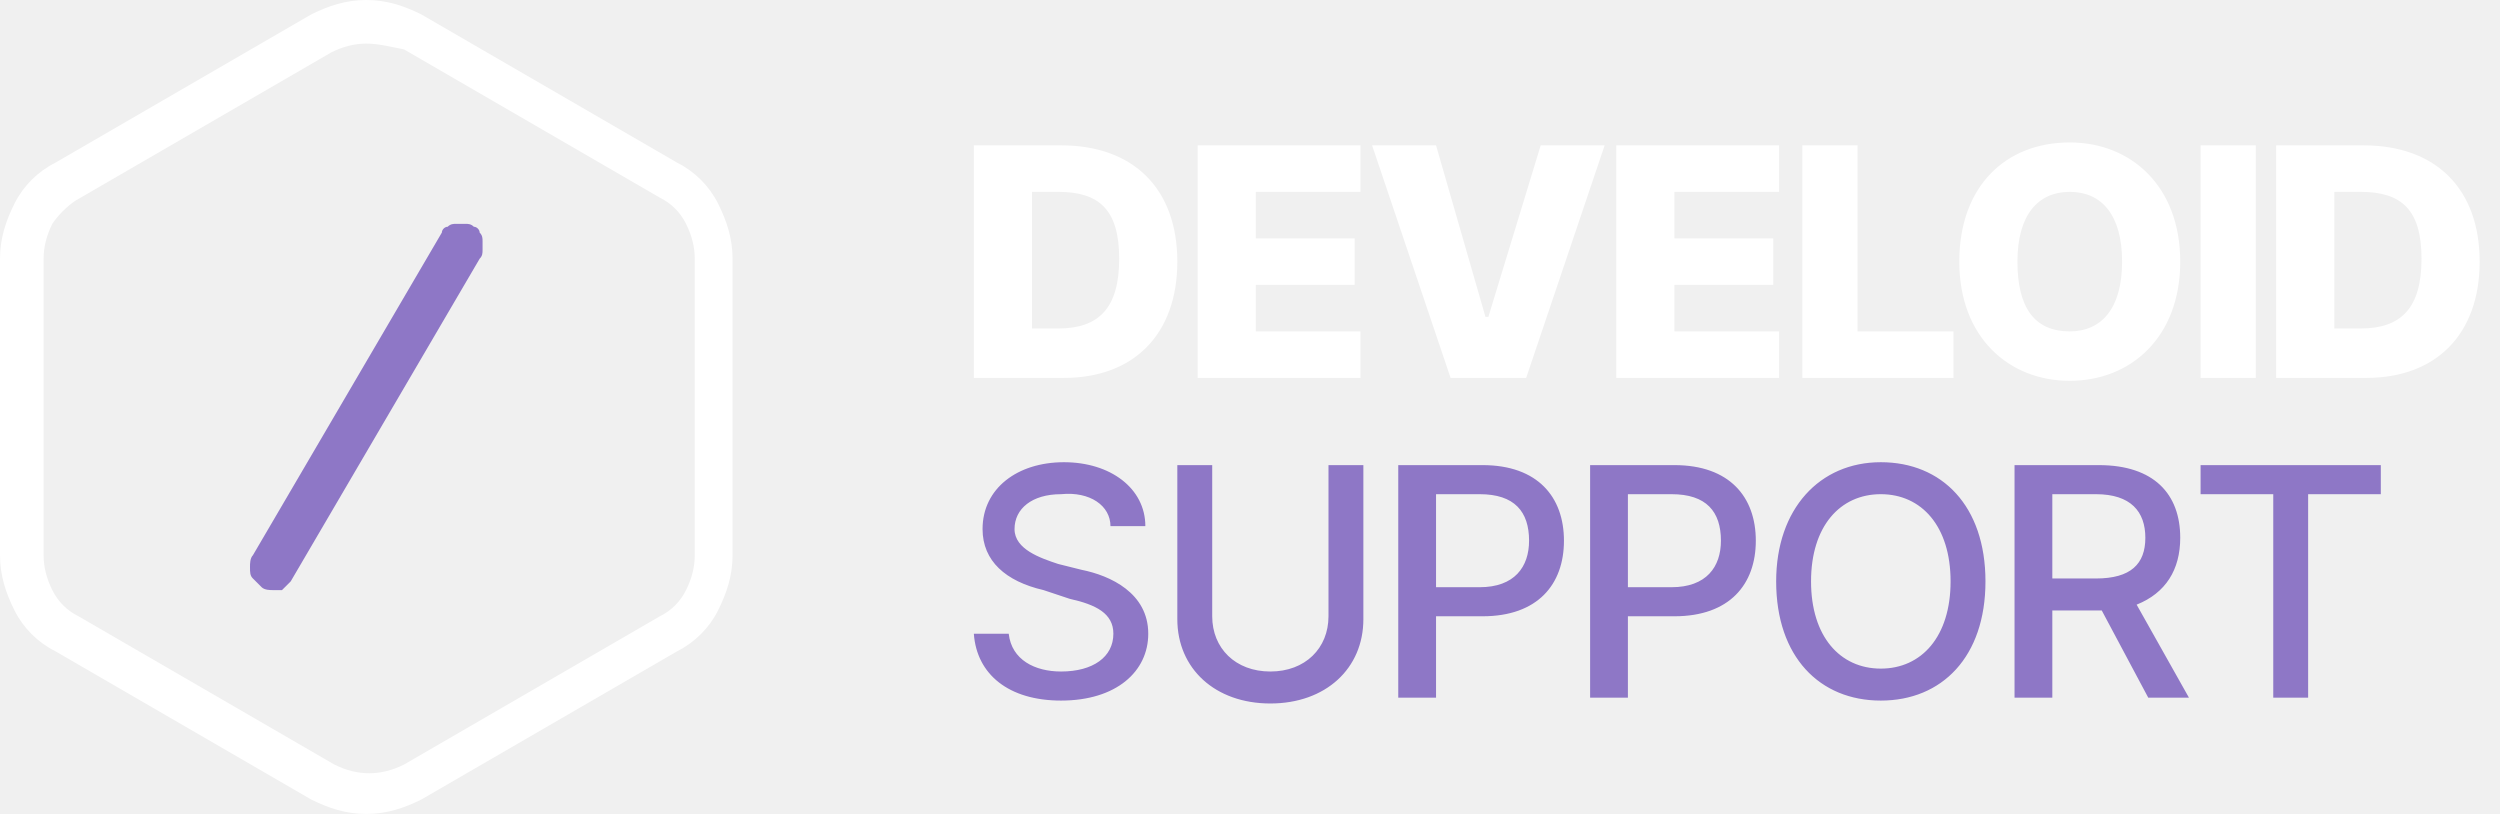
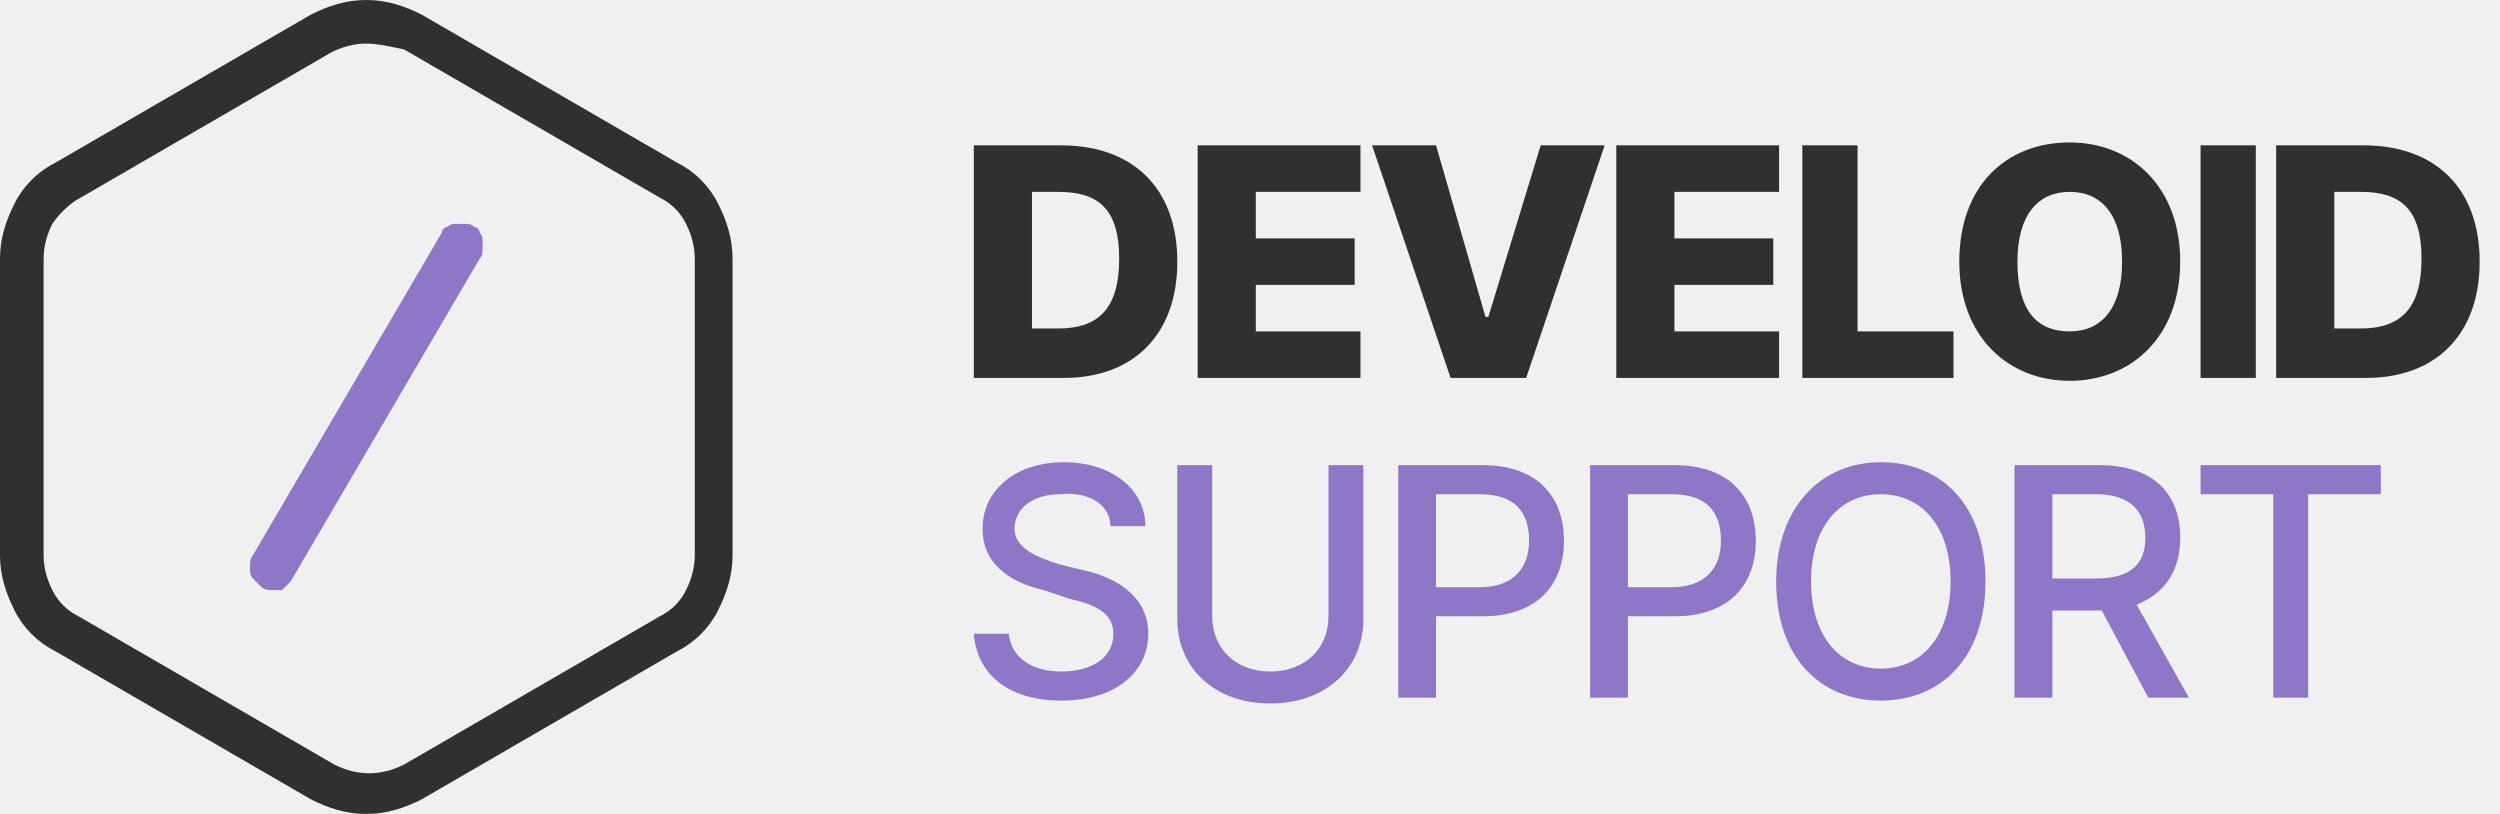
<svg xmlns="http://www.w3.org/2000/svg" version="1.1" id="레이어_1" x="0px" y="0px" viewBox="0 0 86 28" style="enable-background:new 0 0 86 28;" xml:space="preserve">
  <style type="text/css">
- 	.st0{fill:#FFFFFF;}
+ 	.st0{fill:#303030;}
	.st1{fill:#8E77C6;}
</style>
-   <path class="st0" d="M36.6,13c2.4,0,3.9-1.5,3.9-4c0-2.5-1.5-4-4-4h-3v8H36.6z M35.5,11.4V6.6h0.9c1.4,0,2.1,0.6,2.1,2.3  c0,1.7-0.7,2.4-2.1,2.4H35.5z M41.2,13h5.6v-1.6h-3.6V9.8h3.4V8.2h-3.4V6.6h3.6V5h-5.6V13z M49.4,5h-2.2l2.7,8h2.6l2.7-8H53  l-1.8,5.9h-0.1L49.4,5z M55.6,13h5.6v-1.6h-3.6V9.8h3.4V8.2h-3.4V6.6h3.6V5h-5.6V13z M61.9,13h5.3v-1.6h-3.3V5h-1.9V13z M75,9  c0-2.6-1.7-4.1-3.8-4.1c-2.2,0-3.8,1.5-3.8,4.1c0,2.6,1.7,4.1,3.8,4.1C73.3,13.1,75,11.6,75,9z M73,9c0,1.6-0.7,2.4-1.8,2.4  c-1.2,0-1.8-0.8-1.8-2.4c0-1.6,0.7-2.4,1.8-2.4C72.3,6.6,73,7.4,73,9z M77.6,5h-1.9v8h1.9V5z M81.4,13c2.4,0,3.9-1.5,3.9-4  c0-2.5-1.5-4-4-4h-3v8H81.4z M80.3,11.4V6.6h0.9c1.4,0,2.1,0.6,2.1,2.3c0,1.7-0.7,2.4-2.1,2.4H80.3z" />
-   <path class="st1" d="M38.2,18.1h1.2c0-1.3-1.2-2.2-2.8-2.2c-1.6,0-2.8,0.9-2.8,2.3c0,1.1,0.8,1.8,2.1,2.1l0.9,0.3  c0.9,0.2,1.5,0.5,1.5,1.2c0,0.8-0.7,1.3-1.8,1.3c-0.9,0-1.7-0.4-1.8-1.3h-1.2c0.1,1.4,1.2,2.3,3,2.3c1.9,0,3-1,3-2.3  c0-1.4-1.3-2-2.3-2.2l-0.8-0.2c-0.6-0.2-1.5-0.5-1.5-1.2c0-0.7,0.6-1.2,1.6-1.2C37.5,16.9,38.2,17.4,38.2,18.1z M45.7,16v5.2  c0,1.1-0.8,1.9-2,1.9c-1.2,0-2-0.8-2-1.9V16h-1.2v5.3c0,1.7,1.3,2.9,3.2,2.9c1.9,0,3.2-1.2,3.2-2.9V16H45.7z M48.2,24h1.2v-2.8H51  c1.9,0,2.8-1.1,2.8-2.6c0-1.5-0.9-2.6-2.8-2.6h-2.9V24z M49.4,20.2V17h1.5c1.2,0,1.7,0.6,1.7,1.6c0,0.9-0.5,1.6-1.7,1.6H49.4z   M54.8,24H56v-2.8h1.6c1.9,0,2.8-1.1,2.8-2.6c0-1.5-0.9-2.6-2.8-2.6h-2.9V24z M56,20.2V17h1.5c1.2,0,1.7,0.6,1.7,1.6  c0,0.9-0.5,1.6-1.7,1.6H56z M68.3,20c0-2.6-1.5-4.1-3.6-4.1c-2.1,0-3.6,1.6-3.6,4.1c0,2.6,1.5,4.1,3.6,4.1  C66.8,24.1,68.3,22.6,68.3,20z M67.1,20c0,1.9-1,3-2.4,3c-1.4,0-2.4-1.1-2.4-3s1-3,2.4-3C66.1,17,67.1,18.1,67.1,20z M69.4,24h1.2  v-3h1.7l1.6,3h1.4l-1.8-3.2c1-0.4,1.5-1.2,1.5-2.3c0-1.5-0.9-2.5-2.8-2.5h-2.9V24z M70.6,19.9V17h1.5c1.2,0,1.7,0.6,1.7,1.5  c0,0.9-0.5,1.4-1.7,1.4H70.6z M75.7,17h2.5v7h1.2v-7h2.5v-1h-6.2V17z" />
-   <path class="st0" d="M12.6,28c-0.7,0-1.3-0.2-1.9-0.5l-8.8-5.1c-0.6-0.3-1.1-0.8-1.4-1.4S0,19.8,0,19.1V8.9C0,8.2,0.2,7.6,0.5,7  s0.8-1.1,1.4-1.4l8.8-5.1C11.3,0.2,11.9,0,12.6,0c0.7,0,1.3,0.2,1.9,0.5l8.8,5.1c0.6,0.3,1.1,0.8,1.4,1.4s0.5,1.2,0.5,1.9v10.2  c0,0.7-0.2,1.3-0.5,1.9s-0.8,1.1-1.4,1.4l-8.8,5.1C13.9,27.8,13.3,28,12.6,28z M12.6,1.5c-0.4,0-0.8,0.1-1.2,0.3L2.6,6.9  C2.3,7.1,2,7.4,1.8,7.7C1.6,8.1,1.5,8.5,1.5,8.9v10.2c0,0.4,0.1,0.8,0.3,1.2s0.5,0.7,0.9,0.9l8.8,5.1c0.4,0.2,0.8,0.3,1.2,0.3  c0.4,0,0.8-0.1,1.2-0.3l8.8-5.1c0.4-0.2,0.7-0.5,0.9-0.9c0.2-0.4,0.3-0.8,0.3-1.2V8.9c0-0.4-0.1-0.8-0.3-1.2  c-0.2-0.4-0.5-0.7-0.9-0.9l-8.8-5.1C13.4,1.6,13,1.5,12.6,1.5z" />
-   <path class="st1" d="M9.4,20.3c-0.1,0-0.3,0-0.4-0.1c-0.1-0.1-0.2-0.2-0.3-0.3c-0.1-0.1-0.1-0.2-0.1-0.4c0-0.1,0-0.3,0.1-0.4L15.2,8  c0-0.1,0.1-0.2,0.2-0.2c0.1-0.1,0.2-0.1,0.3-0.1c0.1,0,0.2,0,0.3,0c0.1,0,0.2,0,0.3,0.1c0.1,0,0.2,0.1,0.2,0.2  c0.1,0.1,0.1,0.2,0.1,0.3c0,0.1,0,0.2,0,0.3c0,0.1,0,0.2-0.1,0.3L10,20c-0.1,0.1-0.2,0.2-0.3,0.3C9.6,20.3,9.5,20.3,9.4,20.3z" />
+   <path class="st0" d="M36.6,13c2.4,0,3.9-1.5,3.9-4s-1.5-4-4-4h-3v8H36.6z M35.5,11.4V6.6h0.9c1.4,0,2.1,0.6,2.1,2.3  s-0.7,2.4-2.1,2.4h-0.9V11.4z M41.2,13h5.6v-1.6h-3.6V9.8h3.4V8.2h-3.4V6.6h3.6V5h-5.6V13z M49.4,5h-2.2l2.7,8h2.6l2.7-8H53  l-1.8,5.9h-0.1L49.4,5z M55.6,13h5.6v-1.6h-3.6V9.8H61V8.2h-3.4V6.6h3.6V5h-5.6V13z M61.9,13h5.3v-1.6h-3.3V5H62v8H61.9z M75,9  c0-2.6-1.7-4.1-3.8-4.1c-2.2,0-3.8,1.5-3.8,4.1s1.7,4.1,3.8,4.1S75,11.6,75,9z M73,9c0,1.6-0.7,2.4-1.8,2.4c-1.2,0-1.8-0.8-1.8-2.4  s0.7-2.4,1.8-2.4S73,7.4,73,9z M77.6,5h-1.9v8h1.9V5z M81.4,13c2.4,0,3.9-1.5,3.9-4s-1.5-4-4-4h-3v8H81.4z M80.3,11.4V6.6h0.9  c1.4,0,2.1,0.6,2.1,2.3s-0.7,2.4-2.1,2.4h-0.9V11.4z" />
+   <path class="st1" d="M38.2,18.1h1.2c0-1.3-1.2-2.2-2.8-2.2s-2.8,0.9-2.8,2.3c0,1.1,0.8,1.8,2.1,2.1l0.9,0.3c0.9,0.2,1.5,0.5,1.5,1.2  c0,0.8-0.7,1.3-1.8,1.3c-0.9,0-1.7-0.4-1.8-1.3h-1.2c0.1,1.4,1.2,2.3,3,2.3c1.9,0,3-1,3-2.3c0-1.4-1.3-2-2.3-2.2l-0.8-0.2  c-0.6-0.2-1.5-0.5-1.5-1.2s0.6-1.2,1.6-1.2C37.5,16.9,38.2,17.4,38.2,18.1z M45.7,16v5.2c0,1.1-0.8,1.9-2,1.9s-2-0.8-2-1.9V16h-1.2  v5.3c0,1.7,1.3,2.9,3.2,2.9s3.2-1.2,3.2-2.9V16H45.7z M48.2,24h1.2v-2.8H51c1.9,0,2.8-1.1,2.8-2.6S52.9,16,51,16h-2.9v8H48.2z   M49.4,20.2V17h1.5c1.2,0,1.7,0.6,1.7,1.6c0,0.9-0.5,1.6-1.7,1.6H49.4z M54.8,24H56v-2.8h1.6c1.9,0,2.8-1.1,2.8-2.6S59.5,16,57.6,16  h-2.9v8H54.8z M56,20.2V17h1.5c1.2,0,1.7,0.6,1.7,1.6c0,0.9-0.5,1.6-1.7,1.6H56z M68.3,20c0-2.6-1.5-4.1-3.6-4.1s-3.6,1.6-3.6,4.1  c0,2.6,1.5,4.1,3.6,4.1S68.3,22.6,68.3,20z M67.1,20c0,1.9-1,3-2.4,3s-2.4-1.1-2.4-3s1-3,2.4-3S67.1,18.1,67.1,20z M69.4,24h1.2v-3  h1.7l1.6,3h1.4l-1.8-3.2c1-0.4,1.5-1.2,1.5-2.3c0-1.5-0.9-2.5-2.8-2.5h-2.9v8H69.4z M70.6,19.9V17h1.5c1.2,0,1.7,0.6,1.7,1.5  s-0.5,1.4-1.7,1.4H70.6z M75.7,17h2.5v7h1.2v-7h2.5v-1h-6.2V17z" />
+   <path class="st0" d="M12.6,28c-0.7,0-1.3-0.2-1.9-0.5l-8.8-5.1c-0.6-0.3-1.1-0.8-1.4-1.4S0,19.8,0,19.1V8.9C0,8.2,0.2,7.6,0.5,7  s0.8-1.1,1.4-1.4l8.8-5.1C11.3,0.2,11.9,0,12.6,0c0.7,0,1.3,0.2,1.9,0.5l8.8,5.1c0.6,0.3,1.1,0.8,1.4,1.4s0.5,1.2,0.5,1.9v10.2  c0,0.7-0.2,1.3-0.5,1.9s-0.8,1.1-1.4,1.4l-8.8,5.1C13.9,27.8,13.3,28,12.6,28z M12.6,1.5c-0.4,0-0.8,0.1-1.2,0.3L2.6,6.9  C2.3,7.1,2,7.4,1.8,7.7C1.6,8.1,1.5,8.5,1.5,8.9v10.2c0,0.4,0.1,0.8,0.3,1.2s0.5,0.7,0.9,0.9l8.8,5.1c0.4,0.2,0.8,0.3,1.2,0.3  s0.8-0.1,1.2-0.3l8.8-5.1c0.4-0.2,0.7-0.5,0.9-0.9c0.2-0.4,0.3-0.8,0.3-1.2V8.9c0-0.4-0.1-0.8-0.3-1.2c-0.2-0.4-0.5-0.7-0.9-0.9  l-8.8-5.1C13.4,1.6,13,1.5,12.6,1.5z" />
+   <path class="st1" d="M9.4,20.3c-0.1,0-0.3,0-0.4-0.1c-0.1-0.1-0.2-0.2-0.3-0.3c-0.1-0.1-0.1-0.2-0.1-0.4c0-0.1,0-0.3,0.1-0.4L15.2,8  c0-0.1,0.1-0.2,0.2-0.2c0.1-0.1,0.2-0.1,0.3-0.1s0.2,0,0.3,0s0.2,0,0.3,0.1c0.1,0,0.2,0.1,0.2,0.2c0.1,0.1,0.1,0.2,0.1,0.3  s0,0.2,0,0.3s0,0.2-0.1,0.3L10,20c-0.1,0.1-0.2,0.2-0.3,0.3C9.6,20.3,9.5,20.3,9.4,20.3z" />
</svg>
